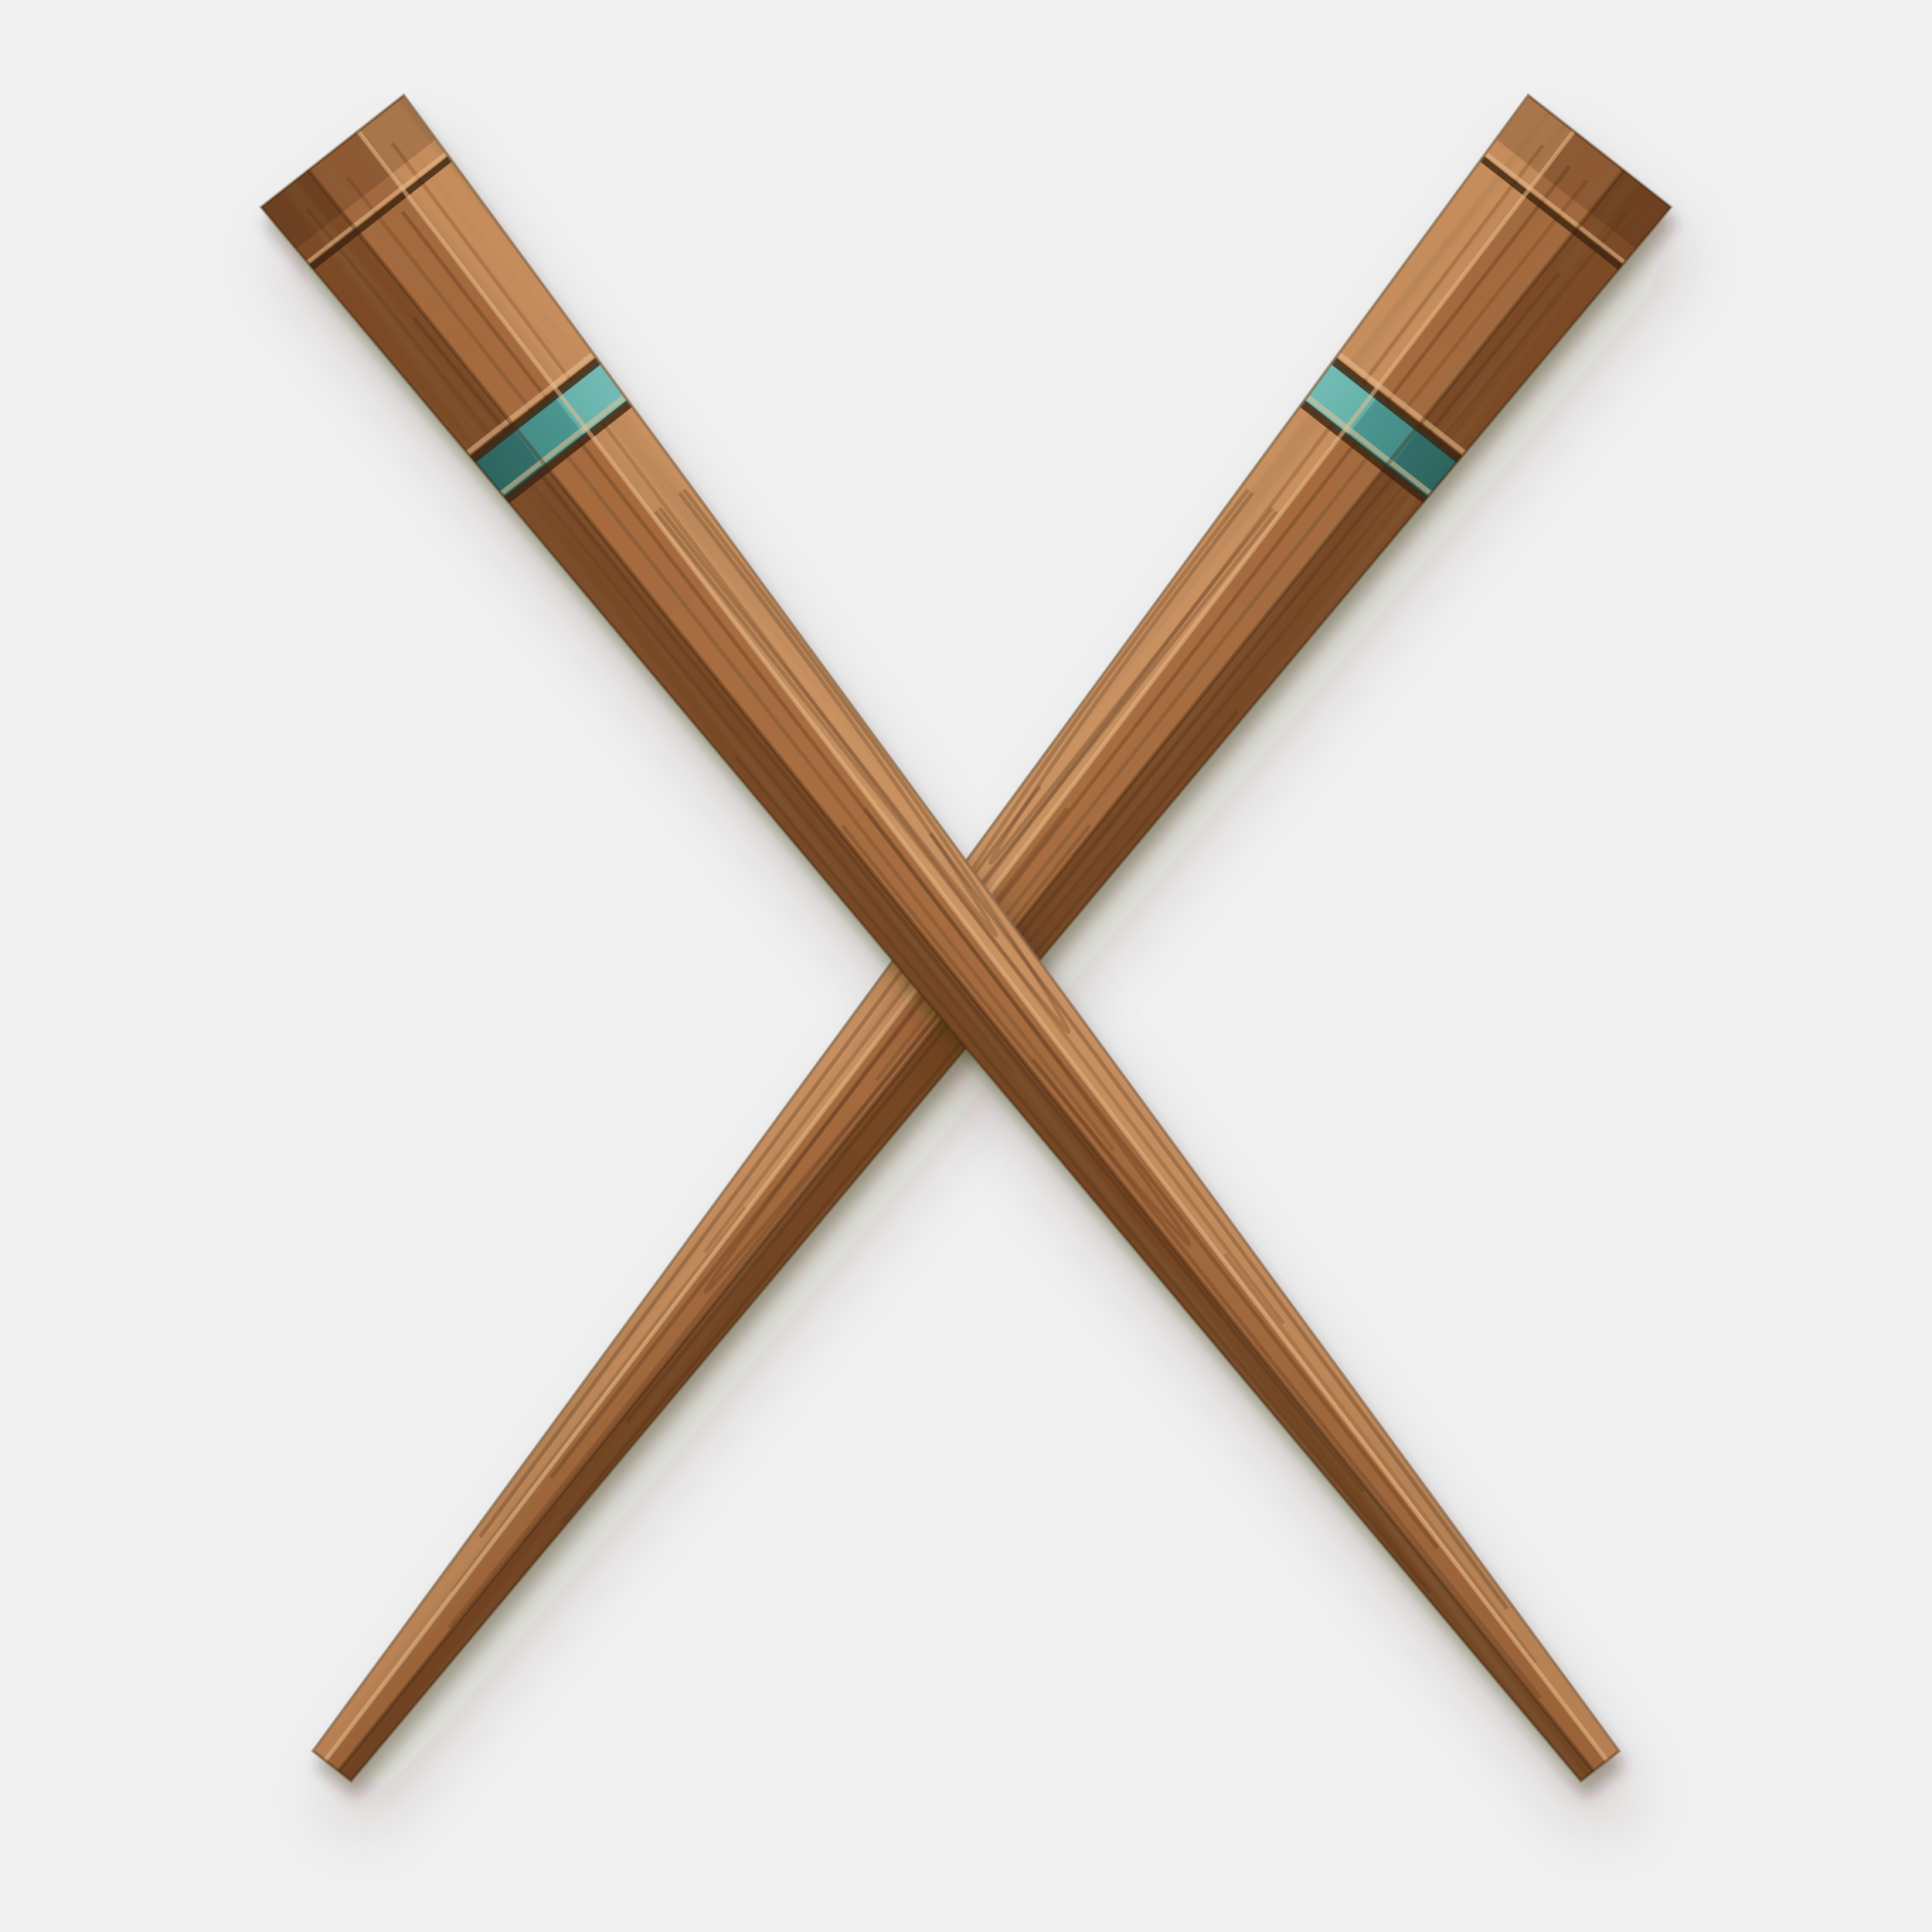
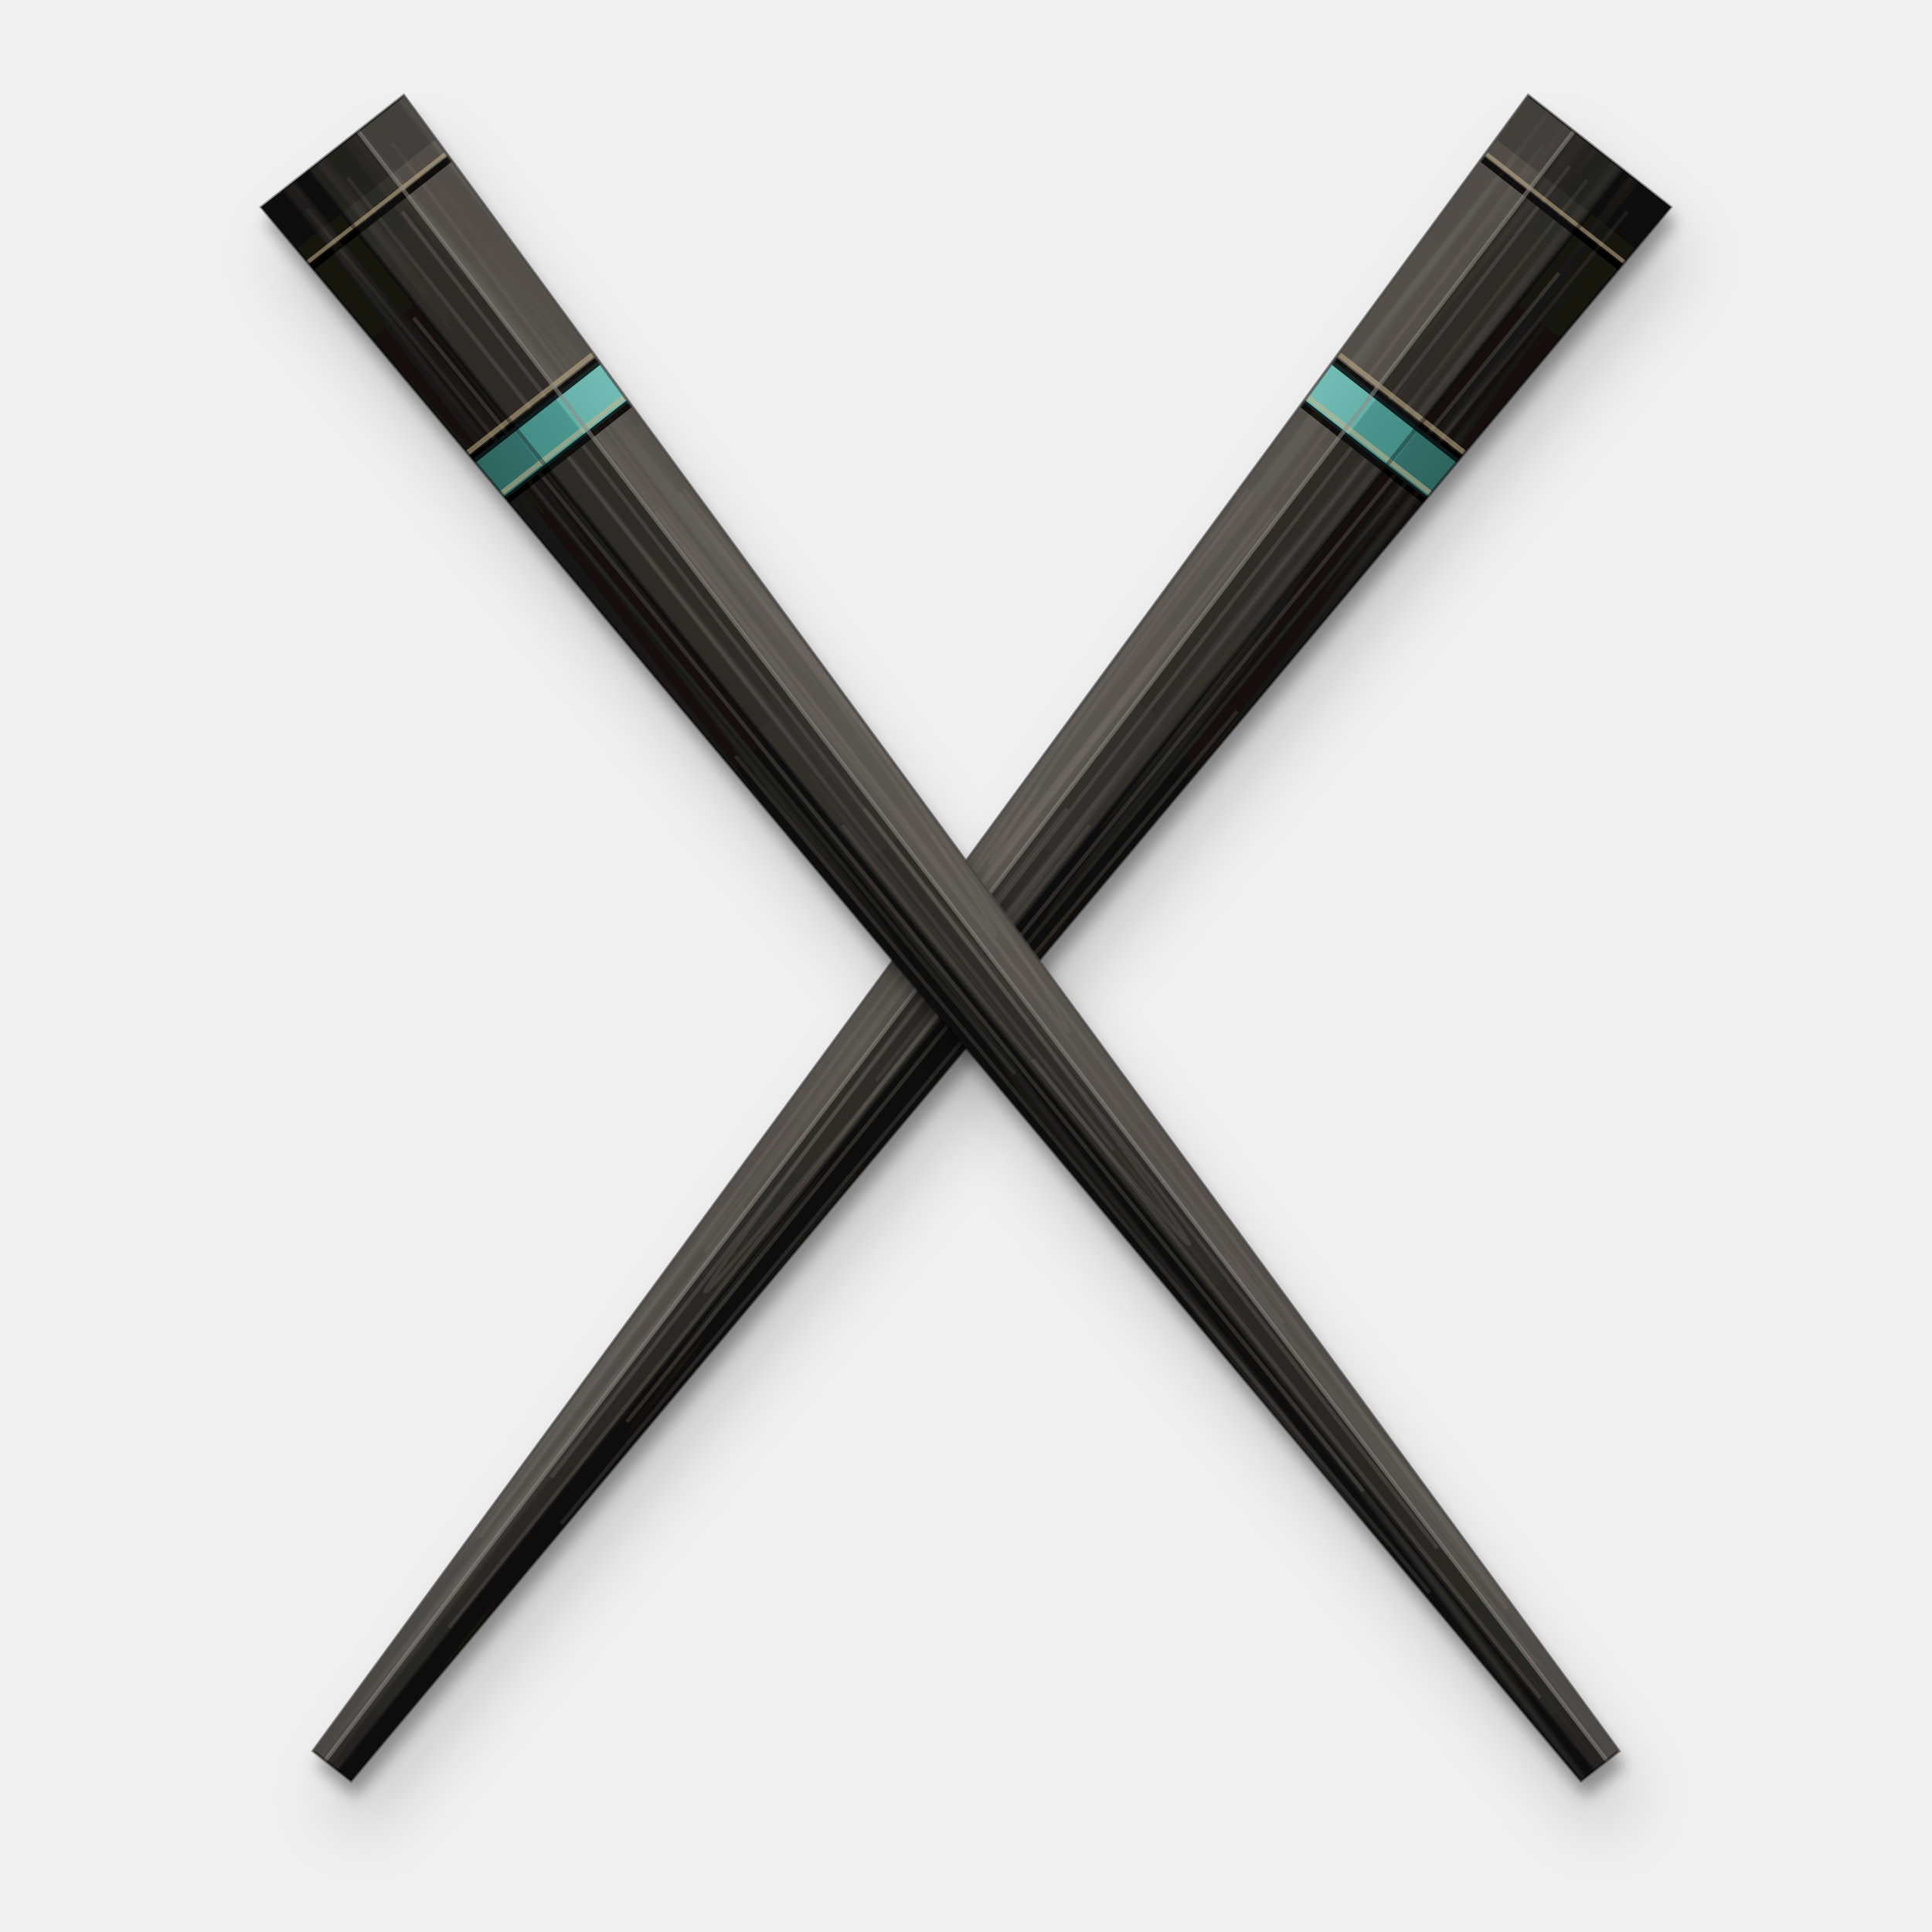
<svg xmlns="http://www.w3.org/2000/svg" viewBox="0 0 64 64">
+   <style>
+   .on-dark { display: none; }
+   @media (prefers-color-scheme: dark) { .on-light { display: none; } .on-dark { display: inline; } }
+ </style>
  <defs>
    <linearGradient id="topFacet" x1="0" y1="0" x2="68.0" y2="0" gradientUnits="userSpaceOnUse">
-       <stop offset="0" stop-color="#b98153" />
-       <stop offset="0.55" stop-color="#cb9363" />
-       <stop offset="1" stop-color="#c58b5a" />
+       <stop offset="0" stop-color="#4a4642" />
+       <stop offset="0.55" stop-color="#5a5550" />
+       <stop offset="1" stop-color="#524d48" />
    </linearGradient>
    <linearGradient id="midFacet" x1="0" y1="0" x2="68.0" y2="0" gradientUnits="userSpaceOnUse">
-       <stop offset="0" stop-color="#9a6238" />
-       <stop offset="0.6" stop-color="#a86d40" />
-       <stop offset="1" stop-color="#a3683c" />
+       <stop offset="0" stop-color="#272421" />
+       <stop offset="0.6" stop-color="#302d29" />
+       <stop offset="1" stop-color="#2c2925" />
    </linearGradient>
    <linearGradient id="botFacet" x1="0" y1="0" x2="68.0" y2="0" gradientUnits="userSpaceOnUse">
-       <stop offset="0" stop-color="#6e4222" />
-       <stop offset="1" stop-color="#7c4b27" />
+       <stop offset="0" stop-color="#0d0c0b" />
+       <stop offset="1" stop-color="#141210" />
    </linearGradient>
    <linearGradient id="inlay" x1="0" y1="-2.8" x2="0" y2="2.8" gradientUnits="userSpaceOnUse">
      <stop offset="0" stop-color="#74bdb6" />
      <stop offset="0.36" stop-color="#66b1aa" />
      <stop offset="0.37" stop-color="#4c9690" />
      <stop offset="0.67" stop-color="#458d87" />
      <stop offset="0.68" stop-color="#336d68" />
      <stop offset="1" stop-color="#2d635e" />
    </linearGradient>
    <clipPath id="clip">
      <path d="M68.00 -3.000L68.00 3.000L0 0.800L0 -0.800Z" />
    </clipPath>
    <filter id="fibre0" x="0" y="0" width="100%" height="100%">
      <feTurbulence type="fractalNoise" baseFrequency="0.05 2.2" numOctaves="2" seed="3" result="n" />
-       <feColorMatrix in="n" type="matrix" values="0 0 0 0 0.28  0 0 0 0 0.16  0 0 0 0 0.07  0 0 0 1.6 -0.72" />
+       <feColorMatrix in="n" type="matrix" values="0 0 0 0 0.42  0 0 0 0 0.40  0 0 0 0 0.37  0 0 0 1.2 -0.62" />
    </filter>
    <filter id="fibre1" x="0" y="0" width="100%" height="100%">
      <feTurbulence type="fractalNoise" baseFrequency="0.05 2.2" numOctaves="2" seed="4" result="n" />
-       <feColorMatrix in="n" type="matrix" values="0 0 0 0 0.28  0 0 0 0 0.16  0 0 0 0 0.07  0 0 0 1.6 -0.72" />
+       <feColorMatrix in="n" type="matrix" values="0 0 0 0 0.42  0 0 0 0 0.40  0 0 0 0 0.37  0 0 0 1.2 -0.62" />
    </filter>
    <filter id="shadow" x="-20%" y="-20%" width="140%" height="140%">
      <feGaussianBlur in="SourceAlpha" stdDeviation="1.05" result="soft" />
      <feOffset in="soft" dx="0.5" dy="1.6" result="o1" />
      <feComponentTransfer in="o1" result="s1">
        <feFuncA type="linear" slope="0.18" />
      </feComponentTransfer>
      <feGaussianBlur in="SourceAlpha" stdDeviation="0.25" result="tight" />
      <feOffset in="tight" dx="0.15" dy="0.5" result="o2" />
      <feComponentTransfer in="o2" result="s2">
        <feFuncA type="linear" slope="0.35" />
      </feComponentTransfer>
-       <feFlood flood-color="#3a2614" />
+       <feFlood flood-color="#000000" />
      <feComposite in2="s1" operator="in" result="c1" />
-       <feFlood flood-color="#2a1a0c" />
+       <feFlood flood-color="#000000" />
      <feComposite in2="s2" operator="in" result="c2" />
      <feMerge>
        <feMergeNode in="c1" />
        <feMergeNode in="c2" />
        <feMergeNode in="SourceGraphic" />
      </feMerge>
    </filter>
  </defs>
-   <g filter="url(#shadow)">
-     <g transform="translate(11 58.5) rotate(-51.87)">
-       <path d="M68.00 -3.000L68.00 3.000L0 0.800L0 -0.800Z" fill="#a46a3c" />
-       <g clip-path="url(#clip)">
-         <path d="M0.00 -0.816L5.67 -1.003L11.33 -1.190L17.00 -1.377L22.67 -1.564L28.33 -1.751L34.00 -1.938L39.67 -2.125L45.33 -2.312L51.00 -2.499L56.67 -2.686L62.33 -2.873L68.00 -3.060L68.00 -1.080L62.33 -1.014L56.67 -0.948L51.00 -0.882L45.33 -0.816L39.67 -0.750L34.00 -0.684L28.33 -0.618L22.67 -0.552L17.00 -0.486L11.33 -0.420L5.67 -0.354L0.00 -0.288Z" fill="url(#topFacet)" />
-         <path d="M0.00 -0.288L5.67 -0.354L11.33 -0.420L17.00 -0.486L22.67 -0.552L28.33 -0.618L34.00 -0.684L39.67 -0.750L45.33 -0.816L51.00 -0.882L56.67 -0.948L62.33 -1.014L68.00 -1.080L68.00 1.020L62.33 0.958L56.67 0.895L51.00 0.833L45.33 0.771L39.67 0.708L34.00 0.646L28.33 0.584L22.67 0.521L17.00 0.459L11.33 0.397L5.67 0.334L0.00 0.272Z" fill="url(#midFacet)" />
-         <path d="M0.00 0.272L5.67 0.334L11.33 0.397L17.00 0.459L22.67 0.521L28.33 0.584L34.00 0.646L39.67 0.708L45.33 0.771L51.00 0.833L56.67 0.895L62.33 0.958L68.00 1.020L68.00 3.060L62.33 2.873L56.67 2.686L51.00 2.499L45.33 2.312L39.67 2.125L34.00 1.938L28.33 1.751L22.67 1.564L17.00 1.377L11.33 1.190L5.67 1.003L0.00 0.816Z" fill="url(#botFacet)" />
-         <rect x="0" y="-3.2" width="68.0" height="6.4" filter="url(#fibre1)" opacity="0.5" />
-         <g fill="none" stroke="#4e2d14" stroke-width="0.13">
-           <path d="M9.00 -0.829Q24.50 -1.250 40.00 -1.592" stroke-opacity="0.3" />
-           <path d="M21.00 -0.799Q44.00 -1.151 67.00 -1.603" stroke-opacity="0.22" />
-           <path d="M7.00 -0.441Q15.00 -0.593 23.00 -0.664" stroke-opacity="0.18" />
-           <path d="M12.00 -0.190Q39.50 -0.282 67.00 -0.475" stroke-opacity="0.3" />
-           <path d="M29.00 0.156Q48.00 0.172 67.00 0.267" stroke-opacity="0.2" />
-           <path d="M6.00 0.219Q19.00 0.361 32.00 0.404" stroke-opacity="0.26" />
-           <path d="M15.00 0.643Q39.50 0.999 64.00 1.435" stroke-opacity="0.3" />
-           <path d="M33.00 1.233Q50.00 1.646 67.00 1.959" stroke-opacity="0.18" />
-           <path d="M11.00 1.017Q28.50 1.475 46.00 2.014" stroke-opacity="0.24" />
-         </g>
-         <path d="M52.00 -2.234C39.65 -2.145 33.00 -1.382 33.00 -1.233C33.00 -1.084 39.65 -1.132 52.00 -1.043M52.00 -2.054C42.25 -1.992 37.00 -1.422 37.00 -1.318C37.00 -1.214 42.25 -1.285 52.00 -1.223M40.00 -0.419C27.00 -0.350 20.00 -0.086 20.00 0.029C20.00 0.144 27.00 0.433 40.00 0.503" fill="none" stroke="#4e2d14" stroke-width="0.13" stroke-opacity="0.26" />
-         <rect x="55.4" y="-3.2" width="1.7" height="6.4" fill="url(#inlay)" />
-         <path d="M55.35 -2.591L55.35 2.591" stroke="#3b220f" stroke-width="0.28" stroke-opacity="0.8" />
-         <path d="M55.63 -2.591L55.63 2.591" stroke="#e9c193" stroke-width="0.17" stroke-opacity="0.55" />
-         <path d="M57.10 -2.647L57.10 2.647" stroke="#3b220f" stroke-width="0.28" stroke-opacity="0.8" />
-         <path d="M57.38 -2.647L57.38 2.647" stroke="#e9c193" stroke-width="0.17" stroke-opacity="0.55" />
-         <path d="M65.40 -2.916L65.40 2.916" stroke="#3b220f" stroke-width="0.22" stroke-opacity="0.8" />
-         <path d="M65.62 -2.916L65.62 2.916" stroke="#e9c193" stroke-width="0.13" stroke-opacity="0.55" />
-         <path d="M67.10 -3.00L67.10 3.00" stroke="#2f1a0a" stroke-width="1.8" stroke-opacity="0.18" />
-         <path d="M0.00 -0.288Q34.00 -0.684 68.00 -1.080" fill="none" stroke="#e8bd8c" stroke-width="0.14" stroke-opacity="0.55" />
-         <path d="M0.00 0.272Q34.00 0.646 68.00 1.020" fill="none" stroke="#3e2410" stroke-width="0.14" stroke-opacity="0.35" />
-       </g>
-       <path d="M0.00 -0.800Q34.00 -1.900 68.00 -3.000" fill="none" stroke="#f1cfa4" stroke-width="0.1" stroke-opacity="0.45" />
-       <path d="M68.00 -3.000L68.00 3.000L0 0.800L0 -0.800Z" fill="none" stroke="#3a210d" stroke-width="0.1" stroke-opacity="0.4" stroke-linejoin="miter" />
+   <defs>
+     <linearGradient id="w-topFacet" x1="0" y1="0" x2="68.0" y2="0" gradientUnits="userSpaceOnUse">
+       <stop offset="0" stop-color="#ffffff" />
+       <stop offset="0.55" stop-color="#ffffff" />
+       <stop offset="1" stop-color="#fbfaf8" />
+     </linearGradient>
+     <linearGradient id="w-midFacet" x1="0" y1="0" x2="68.0" y2="0" gradientUnits="userSpaceOnUse">
+       <stop offset="0" stop-color="#e6e3de" />
+       <stop offset="0.6" stop-color="#eeebe7" />
+       <stop offset="1" stop-color="#eae7e2" />
+     </linearGradient>
+     <linearGradient id="w-botFacet" x1="0" y1="0" x2="68.0" y2="0" gradientUnits="userSpaceOnUse">
+       <stop offset="0" stop-color="#bdb8b0" />
+       <stop offset="1" stop-color="#c8c3bb" />
+     </linearGradient>
+     <linearGradient id="w-inlay" x1="0" y1="-2.8" x2="0" y2="2.8" gradientUnits="userSpaceOnUse">
+       <stop offset="0" stop-color="#74bdb6" />
+       <stop offset="0.36" stop-color="#66b1aa" />
+       <stop offset="0.37" stop-color="#4c9690" />
+       <stop offset="0.67" stop-color="#458d87" />
+       <stop offset="0.68" stop-color="#336d68" />
+       <stop offset="1" stop-color="#2d635e" />
+     </linearGradient>
+     <clipPath id="w-clip">
+       <path d="M68.00 -3.000L68.00 3.000L0 0.800L0 -0.800Z" />
+     </clipPath>
+     <filter id="w-fibre0" x="0" y="0" width="100%" height="100%">
+       <feTurbulence type="fractalNoise" baseFrequency="0.05 2.2" numOctaves="2" seed="3" result="n" />
+       <feColorMatrix in="n" type="matrix" values="0 0 0 0 0.62  0 0 0 0 0.59  0 0 0 0 0.55  0 0 0 1.2 -0.66" />
+     </filter>
+     <filter id="w-fibre1" x="0" y="0" width="100%" height="100%">
+       <feTurbulence type="fractalNoise" baseFrequency="0.05 2.2" numOctaves="2" seed="4" result="n" />
+       <feColorMatrix in="n" type="matrix" values="0 0 0 0 0.62  0 0 0 0 0.59  0 0 0 0 0.55  0 0 0 1.2 -0.66" />
+     </filter>
+     <filter id="w-shadow" x="-20%" y="-20%" width="140%" height="140%">
+       <feGaussianBlur in="SourceAlpha" stdDeviation="1.05" result="soft" />
+       <feOffset in="soft" dx="0.5" dy="1.6" result="o1" />
+       <feComponentTransfer in="o1" result="s1">
+         <feFuncA type="linear" slope="0.18" />
+       </feComponentTransfer>
+       <feGaussianBlur in="SourceAlpha" stdDeviation="0.25" result="tight" />
+       <feOffset in="tight" dx="0.15" dy="0.5" result="o2" />
+       <feComponentTransfer in="o2" result="s2">
+         <feFuncA type="linear" slope="0.35" />
+       </feComponentTransfer>
+       <feFlood flood-color="#000000" />
+       <feComposite in2="s1" operator="in" result="c1" />
+       <feFlood flood-color="#000000" />
+       <feComposite in2="s2" operator="in" result="c2" />
+       <feMerge>
+         <feMergeNode in="c1" />
+         <feMergeNode in="c2" />
+         <feMergeNode in="SourceGraphic" />
+       </feMerge>
+     </filter>
+   </defs>
+   <g class="on-light">
+     <g filter="url(#shadow)">
+       <g transform="translate(11 58.5) rotate(-51.87)">
+         <path d="M68.00 -3.000L68.00 3.000L0 0.800L0 -0.800Z" fill="#2a2724" />
+         <g clip-path="url(#clip)">
+           <path d="M0.00 -0.816L5.67 -1.003L11.33 -1.190L17.00 -1.377L22.67 -1.564L28.33 -1.751L34.00 -1.938L39.67 -2.125L45.33 -2.312L51.00 -2.499L56.67 -2.686L62.33 -2.873L68.00 -3.060L68.00 -1.080L62.33 -1.014L56.67 -0.948L51.00 -0.882L45.33 -0.816L39.67 -0.750L34.00 -0.684L28.33 -0.618L22.67 -0.552L17.00 -0.486L11.33 -0.420L5.67 -0.354L0.00 -0.288Z" fill="url(#topFacet)" />
+           <path d="M0.00 -0.288L5.67 -0.354L11.33 -0.420L17.00 -0.486L22.67 -0.552L28.33 -0.618L34.00 -0.684L39.67 -0.750L45.33 -0.816L51.00 -0.882L56.67 -0.948L62.33 -1.014L68.00 -1.080L68.00 1.020L62.33 0.958L56.67 0.895L51.00 0.833L45.33 0.771L39.67 0.708L34.00 0.646L28.33 0.584L22.67 0.521L17.00 0.459L11.33 0.397L5.67 0.334L0.00 0.272Z" fill="url(#midFacet)" />
+           <path d="M0.00 0.272L5.67 0.334L11.33 0.397L17.00 0.459L22.67 0.521L28.33 0.584L34.00 0.646L39.67 0.708L45.33 0.771L51.00 0.833L56.67 0.895L62.33 0.958L68.00 1.020L68.00 3.060L62.33 2.873L56.67 2.686L51.00 2.499L45.33 2.312L39.67 2.125L34.00 1.938L28.33 1.751L22.67 1.564L17.00 1.377L11.33 1.190L5.67 1.003L0.00 0.816Z" fill="url(#botFacet)" />
+           <rect x="0" y="-3.2" width="68.0" height="6.4" filter="url(#fibre1)" opacity="0.5" />
+           <g fill="none" stroke="#77706a" stroke-width="0.13">
+             <path d="M9.00 -0.829Q24.50 -1.250 40.00 -1.592" stroke-opacity="0.3" />
+             <path d="M21.00 -0.799Q44.00 -1.151 67.00 -1.603" stroke-opacity="0.22" />
+             <path d="M7.00 -0.441Q15.00 -0.593 23.00 -0.664" stroke-opacity="0.18" />
+             <path d="M12.00 -0.190Q39.50 -0.282 67.00 -0.475" stroke-opacity="0.3" />
+             <path d="M29.00 0.156Q48.00 0.172 67.00 0.267" stroke-opacity="0.2" />
+             <path d="M6.00 0.219Q19.00 0.361 32.00 0.404" stroke-opacity="0.26" />
+             <path d="M15.00 0.643Q39.50 0.999 64.00 1.435" stroke-opacity="0.3" />
+             <path d="M33.00 1.233Q50.00 1.646 67.00 1.959" stroke-opacity="0.18" />
+             <path d="M11.00 1.017Q28.50 1.475 46.00 2.014" stroke-opacity="0.24" />
+           </g>
+           <path d="M52.00 -2.234C39.65 -2.145 33.00 -1.382 33.00 -1.233C33.00 -1.084 39.65 -1.132 52.00 -1.043M52.00 -2.054C42.25 -1.992 37.00 -1.422 37.00 -1.318C37.00 -1.214 42.25 -1.285 52.00 -1.223M40.00 -0.419C27.00 -0.350 20.00 -0.086 20.00 0.029C20.00 0.144 27.00 0.433 40.00 0.503" fill="none" stroke="#77706a" stroke-width="0.13" stroke-opacity="0.26" />
+           <rect x="55.4" y="-3.2" width="1.7" height="6.4" fill="url(#inlay)" />
+           <path d="M55.35 -2.591L55.35 2.591" stroke="#000000" stroke-width="0.28" stroke-opacity="0.8" />
+           <path d="M55.63 -2.591L55.63 2.591" stroke="#c8b48c" stroke-width="0.17" stroke-opacity="0.55" />
+           <path d="M57.10 -2.647L57.10 2.647" stroke="#000000" stroke-width="0.28" stroke-opacity="0.8" />
+           <path d="M57.38 -2.647L57.38 2.647" stroke="#c8b48c" stroke-width="0.17" stroke-opacity="0.55" />
+           <path d="M65.40 -2.916L65.40 2.916" stroke="#000000" stroke-width="0.22" stroke-opacity="0.8" />
+           <path d="M65.62 -2.916L65.62 2.916" stroke="#c8b48c" stroke-width="0.13" stroke-opacity="0.55" />
+           <path d="M67.10 -3.00L67.10 3.00" stroke="#000000" stroke-width="1.8" stroke-opacity="0.18" />
+           <path d="M0.00 -0.288Q34.00 -0.684 68.00 -1.080" fill="none" stroke="#8f8983" stroke-width="0.14" stroke-opacity="0.55" />
+           <path d="M0.00 0.272Q34.00 0.646 68.00 1.020" fill="none" stroke="#000000" stroke-width="0.14" stroke-opacity="0.35" />
+         </g>
+         <path d="M0.00 -0.800Q34.00 -1.900 68.00 -3.000" fill="none" stroke="#aaa49e" stroke-width="0.1" stroke-opacity="0.45" />
+         <path d="M68.00 -3.000L68.00 3.000L0 0.800L0 -0.800Z" fill="none" stroke="#000000" stroke-width="0.1" stroke-opacity="0.4" stroke-linejoin="miter" />
+       </g>
+     </g>
+     <g filter="url(#shadow)">
+       <g transform="translate(53 58.5) rotate(-128.13) scale(1 -1)">
+         <path d="M68.00 -3.000L68.00 3.000L0 0.800L0 -0.800Z" fill="#2a2724" />
+         <g clip-path="url(#clip)">
+           <path d="M0.00 -0.816L5.67 -1.003L11.33 -1.190L17.00 -1.377L22.67 -1.564L28.33 -1.751L34.00 -1.938L39.67 -2.125L45.33 -2.312L51.00 -2.499L56.67 -2.686L62.33 -2.873L68.00 -3.060L68.00 -1.080L62.33 -1.014L56.67 -0.948L51.00 -0.882L45.33 -0.816L39.67 -0.750L34.00 -0.684L28.33 -0.618L22.67 -0.552L17.00 -0.486L11.33 -0.420L5.67 -0.354L0.00 -0.288Z" fill="url(#topFacet)" />
+           <path d="M0.00 -0.288L5.67 -0.354L11.33 -0.420L17.00 -0.486L22.67 -0.552L28.33 -0.618L34.00 -0.684L39.67 -0.750L45.33 -0.816L51.00 -0.882L56.67 -0.948L62.33 -1.014L68.00 -1.080L68.00 1.020L62.33 0.958L56.67 0.895L51.00 0.833L45.33 0.771L39.67 0.708L34.00 0.646L28.33 0.584L22.67 0.521L17.00 0.459L11.33 0.397L5.67 0.334L0.00 0.272Z" fill="url(#midFacet)" />
+           <path d="M0.00 0.272L5.67 0.334L11.33 0.397L17.00 0.459L22.67 0.521L28.33 0.584L34.00 0.646L39.67 0.708L45.33 0.771L51.00 0.833L56.67 0.895L62.33 0.958L68.00 1.020L68.00 3.060L62.33 2.873L56.67 2.686L51.00 2.499L45.33 2.312L39.67 2.125L34.00 1.938L28.33 1.751L22.67 1.564L17.00 1.377L11.33 1.190L5.67 1.003L0.00 0.816Z" fill="url(#botFacet)" />
+           <rect x="0" y="-3.2" width="68.0" height="6.4" filter="url(#fibre0)" opacity="0.5" />
+           <g fill="none" stroke="#77706a" stroke-width="0.13">
+             <path d="M6.00 -0.795Q22.00 -1.249 38.00 -1.624" stroke-opacity="0.3" />
+             <path d="M18.00 -0.802Q42.50 -1.212 67.00 -1.721" stroke-opacity="0.22" />
+             <path d="M4.00 -0.437Q12.50 -0.606 21.00 -0.695" stroke-opacity="0.18" />
+             <path d="M9.00 -0.218Q37.00 -0.349 65.00 -0.581" stroke-opacity="0.3" />
+             <path d="M26.00 0.082Q46.50 0.075 67.00 0.148" stroke-opacity="0.2" />
+             <path d="M3.00 0.161Q16.50 0.290 30.00 0.319" stroke-opacity="0.26" />
+             <path d="M12.00 0.547Q37.00 0.879 62.00 1.291" stroke-opacity="0.3" />
+             <path d="M30.00 1.098Q48.50 1.519 67.00 1.840" stroke-opacity="0.18" />
+             <path d="M8.00 0.889Q26.00 1.339 44.00 1.868" stroke-opacity="0.24" />
+           </g>
+           <path d="M52.00 -2.234C37.70 -2.145 30.00 -1.318 30.00 -1.169C30.00 -1.020 37.70 -1.132 52.00 -1.043M52.00 -2.054C40.30 -1.992 34.00 -1.358 34.00 -1.254C34.00 -1.150 40.30 -1.285 52.00 -1.223M40.00 -0.419C28.30 -0.350 22.00 -0.085 22.00 0.030C22.00 0.145 28.30 0.433 40.00 0.503" fill="none" stroke="#77706a" stroke-width="0.13" stroke-opacity="0.26" />
+           <rect x="55.4" y="-3.2" width="1.7" height="6.4" fill="url(#inlay)" />
+           <path d="M55.35 -2.591L55.35 2.591" stroke="#000000" stroke-width="0.28" stroke-opacity="0.8" />
+           <path d="M55.63 -2.591L55.63 2.591" stroke="#c8b48c" stroke-width="0.17" stroke-opacity="0.55" />
+           <path d="M57.10 -2.647L57.10 2.647" stroke="#000000" stroke-width="0.28" stroke-opacity="0.8" />
+           <path d="M57.38 -2.647L57.38 2.647" stroke="#c8b48c" stroke-width="0.17" stroke-opacity="0.55" />
+           <path d="M65.40 -2.916L65.40 2.916" stroke="#000000" stroke-width="0.22" stroke-opacity="0.8" />
+           <path d="M65.62 -2.916L65.62 2.916" stroke="#c8b48c" stroke-width="0.13" stroke-opacity="0.55" />
+           <path d="M67.10 -3.00L67.10 3.00" stroke="#000000" stroke-width="1.8" stroke-opacity="0.18" />
+           <path d="M0.00 -0.288Q34.00 -0.684 68.00 -1.080" fill="none" stroke="#8f8983" stroke-width="0.14" stroke-opacity="0.55" />
+           <path d="M0.00 0.272Q34.00 0.646 68.00 1.020" fill="none" stroke="#000000" stroke-width="0.14" stroke-opacity="0.35" />
+         </g>
+         <path d="M0.00 -0.800Q34.00 -1.900 68.00 -3.000" fill="none" stroke="#aaa49e" stroke-width="0.1" stroke-opacity="0.45" />
+         <path d="M68.00 -3.000L68.00 3.000L0 0.800L0 -0.800Z" fill="none" stroke="#000000" stroke-width="0.1" stroke-opacity="0.4" stroke-linejoin="miter" />
+       </g>
    </g>
  </g>
-   <g filter="url(#shadow)">
-     <g transform="translate(53 58.5) rotate(-128.13) scale(1 -1)">
-       <path d="M68.00 -3.000L68.00 3.000L0 0.800L0 -0.800Z" fill="#a46a3c" />
-       <g clip-path="url(#clip)">
-         <path d="M0.00 -0.816L5.67 -1.003L11.33 -1.190L17.00 -1.377L22.67 -1.564L28.33 -1.751L34.00 -1.938L39.67 -2.125L45.33 -2.312L51.00 -2.499L56.67 -2.686L62.33 -2.873L68.00 -3.060L68.00 -1.080L62.33 -1.014L56.67 -0.948L51.00 -0.882L45.33 -0.816L39.67 -0.750L34.00 -0.684L28.33 -0.618L22.67 -0.552L17.00 -0.486L11.33 -0.420L5.67 -0.354L0.00 -0.288Z" fill="url(#topFacet)" />
-         <path d="M0.00 -0.288L5.67 -0.354L11.33 -0.420L17.00 -0.486L22.67 -0.552L28.33 -0.618L34.00 -0.684L39.67 -0.750L45.33 -0.816L51.00 -0.882L56.67 -0.948L62.33 -1.014L68.00 -1.080L68.00 1.020L62.33 0.958L56.67 0.895L51.00 0.833L45.33 0.771L39.67 0.708L34.00 0.646L28.33 0.584L22.67 0.521L17.00 0.459L11.33 0.397L5.67 0.334L0.00 0.272Z" fill="url(#midFacet)" />
-         <path d="M0.00 0.272L5.67 0.334L11.33 0.397L17.00 0.459L22.67 0.521L28.33 0.584L34.00 0.646L39.67 0.708L45.33 0.771L51.00 0.833L56.67 0.895L62.33 0.958L68.00 1.020L68.00 3.060L62.33 2.873L56.67 2.686L51.00 2.499L45.33 2.312L39.67 2.125L34.00 1.938L28.33 1.751L22.67 1.564L17.00 1.377L11.33 1.190L5.67 1.003L0.00 0.816Z" fill="url(#botFacet)" />
-         <rect x="0" y="-3.2" width="68.0" height="6.4" filter="url(#fibre0)" opacity="0.5" />
-         <g fill="none" stroke="#4e2d14" stroke-width="0.13">
-           <path d="M6.00 -0.795Q22.00 -1.249 38.00 -1.624" stroke-opacity="0.3" />
-           <path d="M18.00 -0.802Q42.50 -1.212 67.00 -1.721" stroke-opacity="0.22" />
-           <path d="M4.00 -0.437Q12.50 -0.606 21.00 -0.695" stroke-opacity="0.18" />
-           <path d="M9.00 -0.218Q37.00 -0.349 65.00 -0.581" stroke-opacity="0.3" />
-           <path d="M26.00 0.082Q46.50 0.075 67.00 0.148" stroke-opacity="0.2" />
-           <path d="M3.00 0.161Q16.50 0.290 30.00 0.319" stroke-opacity="0.26" />
-           <path d="M12.00 0.547Q37.00 0.879 62.00 1.291" stroke-opacity="0.3" />
-           <path d="M30.00 1.098Q48.50 1.519 67.00 1.840" stroke-opacity="0.18" />
-           <path d="M8.00 0.889Q26.00 1.339 44.00 1.868" stroke-opacity="0.24" />
-         </g>
-         <path d="M52.00 -2.234C37.70 -2.145 30.00 -1.318 30.00 -1.169C30.00 -1.020 37.70 -1.132 52.00 -1.043M52.00 -2.054C40.30 -1.992 34.00 -1.358 34.00 -1.254C34.00 -1.150 40.30 -1.285 52.00 -1.223M40.00 -0.419C28.30 -0.350 22.00 -0.085 22.00 0.030C22.00 0.145 28.30 0.433 40.00 0.503" fill="none" stroke="#4e2d14" stroke-width="0.13" stroke-opacity="0.26" />
-         <rect x="55.4" y="-3.2" width="1.7" height="6.4" fill="url(#inlay)" />
-         <path d="M55.35 -2.591L55.35 2.591" stroke="#3b220f" stroke-width="0.28" stroke-opacity="0.8" />
-         <path d="M55.63 -2.591L55.63 2.591" stroke="#e9c193" stroke-width="0.17" stroke-opacity="0.55" />
-         <path d="M57.10 -2.647L57.10 2.647" stroke="#3b220f" stroke-width="0.28" stroke-opacity="0.8" />
-         <path d="M57.38 -2.647L57.38 2.647" stroke="#e9c193" stroke-width="0.17" stroke-opacity="0.55" />
-         <path d="M65.40 -2.916L65.40 2.916" stroke="#3b220f" stroke-width="0.22" stroke-opacity="0.8" />
-         <path d="M65.62 -2.916L65.62 2.916" stroke="#e9c193" stroke-width="0.13" stroke-opacity="0.55" />
-         <path d="M67.10 -3.00L67.10 3.00" stroke="#2f1a0a" stroke-width="1.8" stroke-opacity="0.18" />
-         <path d="M0.00 -0.288Q34.00 -0.684 68.00 -1.080" fill="none" stroke="#e8bd8c" stroke-width="0.14" stroke-opacity="0.55" />
-         <path d="M0.00 0.272Q34.00 0.646 68.00 1.020" fill="none" stroke="#3e2410" stroke-width="0.14" stroke-opacity="0.35" />
-       </g>
-       <path d="M0.00 -0.800Q34.00 -1.900 68.00 -3.000" fill="none" stroke="#f1cfa4" stroke-width="0.1" stroke-opacity="0.45" />
-       <path d="M68.00 -3.000L68.00 3.000L0 0.800L0 -0.800Z" fill="none" stroke="#3a210d" stroke-width="0.1" stroke-opacity="0.4" stroke-linejoin="miter" />
+   <g class="on-dark">
+     <g filter="url(#w-shadow)">
+       <g transform="translate(11 58.5) rotate(-51.87)">
+         <path d="M68.00 -3.000L68.00 3.000L0 0.800L0 -0.800Z" fill="#e8e5e0" />
+         <g clip-path="url(#w-clip)">
+           <path d="M0.00 -0.816L5.67 -1.003L11.33 -1.190L17.00 -1.377L22.67 -1.564L28.33 -1.751L34.00 -1.938L39.67 -2.125L45.33 -2.312L51.00 -2.499L56.67 -2.686L62.33 -2.873L68.00 -3.060L68.00 -1.080L62.33 -1.014L56.67 -0.948L51.00 -0.882L45.33 -0.816L39.67 -0.750L34.00 -0.684L28.33 -0.618L22.67 -0.552L17.00 -0.486L11.33 -0.420L5.67 -0.354L0.00 -0.288Z" fill="url(#w-topFacet)" />
+           <path d="M0.00 -0.288L5.67 -0.354L11.33 -0.420L17.00 -0.486L22.67 -0.552L28.33 -0.618L34.00 -0.684L39.67 -0.750L45.33 -0.816L51.00 -0.882L56.67 -0.948L62.33 -1.014L68.00 -1.080L68.00 1.020L62.33 0.958L56.67 0.895L51.00 0.833L45.33 0.771L39.67 0.708L34.00 0.646L28.33 0.584L22.67 0.521L17.00 0.459L11.33 0.397L5.67 0.334L0.00 0.272Z" fill="url(#w-midFacet)" />
+           <path d="M0.00 0.272L5.67 0.334L11.33 0.397L17.00 0.459L22.67 0.521L28.33 0.584L34.00 0.646L39.67 0.708L45.33 0.771L51.00 0.833L56.67 0.895L62.33 0.958L68.00 1.020L68.00 3.060L62.33 2.873L56.67 2.686L51.00 2.499L45.33 2.312L39.67 2.125L34.00 1.938L28.33 1.751L22.67 1.564L17.00 1.377L11.33 1.190L5.67 1.003L0.00 0.816Z" fill="url(#w-botFacet)" />
+           <rect x="0" y="-3.2" width="68.0" height="6.4" filter="url(#w-fibre1)" opacity="0.5" />
+           <g fill="none" stroke="#9c958b" stroke-width="0.13">
+             <path d="M9.00 -0.829Q24.50 -1.250 40.00 -1.592" stroke-opacity="0.3" />
+             <path d="M21.00 -0.799Q44.00 -1.151 67.00 -1.603" stroke-opacity="0.22" />
+             <path d="M7.00 -0.441Q15.00 -0.593 23.00 -0.664" stroke-opacity="0.18" />
+             <path d="M12.00 -0.190Q39.50 -0.282 67.00 -0.475" stroke-opacity="0.3" />
+             <path d="M29.00 0.156Q48.00 0.172 67.00 0.267" stroke-opacity="0.2" />
+             <path d="M6.00 0.219Q19.00 0.361 32.00 0.404" stroke-opacity="0.26" />
+             <path d="M15.00 0.643Q39.50 0.999 64.00 1.435" stroke-opacity="0.3" />
+             <path d="M33.00 1.233Q50.00 1.646 67.00 1.959" stroke-opacity="0.18" />
+             <path d="M11.00 1.017Q28.50 1.475 46.00 2.014" stroke-opacity="0.24" />
+           </g>
+           <path d="M52.00 -2.234C39.65 -2.145 33.00 -1.382 33.00 -1.233C33.00 -1.084 39.65 -1.132 52.00 -1.043M52.00 -2.054C42.25 -1.992 37.00 -1.422 37.00 -1.318C37.00 -1.214 42.25 -1.285 52.00 -1.223M40.00 -0.419C27.00 -0.350 20.00 -0.086 20.00 0.029C20.00 0.144 27.00 0.433 40.00 0.503" fill="none" stroke="#9c958b" stroke-width="0.13" stroke-opacity="0.26" />
+           <rect x="55.4" y="-3.2" width="1.7" height="6.4" fill="url(#w-inlay)" />
+           <path d="M55.35 -2.591L55.35 2.591" stroke="#6f6a63" stroke-width="0.28" stroke-opacity="0.8" />
+           <path d="M55.63 -2.591L55.63 2.591" stroke="#ffffff" stroke-width="0.17" stroke-opacity="0.55" />
+           <path d="M57.10 -2.647L57.10 2.647" stroke="#6f6a63" stroke-width="0.28" stroke-opacity="0.8" />
+           <path d="M57.38 -2.647L57.38 2.647" stroke="#ffffff" stroke-width="0.17" stroke-opacity="0.55" />
+           <path d="M65.40 -2.916L65.40 2.916" stroke="#6f6a63" stroke-width="0.22" stroke-opacity="0.8" />
+           <path d="M65.62 -2.916L65.62 2.916" stroke="#ffffff" stroke-width="0.13" stroke-opacity="0.55" />
+           <path d="M67.10 -3.00L67.10 3.00" stroke="#5c5750" stroke-width="1.8" stroke-opacity="0.18" />
+           <path d="M0.00 -0.288Q34.00 -0.684 68.00 -1.080" fill="none" stroke="#ffffff" stroke-width="0.14" stroke-opacity="0.55" />
+           <path d="M0.00 0.272Q34.00 0.646 68.00 1.020" fill="none" stroke="#8a847b" stroke-width="0.14" stroke-opacity="0.35" />
+         </g>
+         <path d="M0.00 -0.800Q34.00 -1.900 68.00 -3.000" fill="none" stroke="#ffffff" stroke-width="0.1" stroke-opacity="0.45" />
+         <path d="M68.00 -3.000L68.00 3.000L0 0.800L0 -0.800Z" fill="none" stroke="#ffffff" stroke-width="0.1" stroke-opacity="0.4" stroke-linejoin="miter" />
+       </g>
+     </g>
+     <g filter="url(#w-shadow)">
+       <g transform="translate(53 58.5) rotate(-128.13) scale(1 -1)">
+         <path d="M68.00 -3.000L68.00 3.000L0 0.800L0 -0.800Z" fill="#e8e5e0" />
+         <g clip-path="url(#w-clip)">
+           <path d="M0.00 -0.816L5.67 -1.003L11.33 -1.190L17.00 -1.377L22.67 -1.564L28.33 -1.751L34.00 -1.938L39.67 -2.125L45.33 -2.312L51.00 -2.499L56.67 -2.686L62.33 -2.873L68.00 -3.060L68.00 -1.080L62.33 -1.014L56.67 -0.948L51.00 -0.882L45.33 -0.816L39.67 -0.750L34.00 -0.684L28.33 -0.618L22.67 -0.552L17.00 -0.486L11.33 -0.420L5.67 -0.354L0.00 -0.288Z" fill="url(#w-topFacet)" />
+           <path d="M0.00 -0.288L5.67 -0.354L11.33 -0.420L17.00 -0.486L22.67 -0.552L28.33 -0.618L34.00 -0.684L39.67 -0.750L45.33 -0.816L51.00 -0.882L56.67 -0.948L62.33 -1.014L68.00 -1.080L68.00 1.020L62.33 0.958L56.67 0.895L51.00 0.833L45.33 0.771L39.67 0.708L34.00 0.646L28.33 0.584L22.67 0.521L17.00 0.459L11.33 0.397L5.67 0.334L0.00 0.272Z" fill="url(#w-midFacet)" />
+           <path d="M0.00 0.272L5.67 0.334L11.33 0.397L17.00 0.459L22.67 0.521L28.33 0.584L34.00 0.646L39.67 0.708L45.33 0.771L51.00 0.833L56.67 0.895L62.33 0.958L68.00 1.020L68.00 3.060L62.33 2.873L56.67 2.686L51.00 2.499L45.33 2.312L39.67 2.125L34.00 1.938L28.33 1.751L22.67 1.564L17.00 1.377L11.33 1.190L5.67 1.003L0.00 0.816Z" fill="url(#w-botFacet)" />
+           <rect x="0" y="-3.2" width="68.0" height="6.4" filter="url(#w-fibre0)" opacity="0.5" />
+           <g fill="none" stroke="#9c958b" stroke-width="0.13">
+             <path d="M6.00 -0.795Q22.00 -1.249 38.00 -1.624" stroke-opacity="0.3" />
+             <path d="M18.00 -0.802Q42.50 -1.212 67.00 -1.721" stroke-opacity="0.22" />
+             <path d="M4.00 -0.437Q12.50 -0.606 21.00 -0.695" stroke-opacity="0.18" />
+             <path d="M9.00 -0.218Q37.00 -0.349 65.00 -0.581" stroke-opacity="0.3" />
+             <path d="M26.00 0.082Q46.50 0.075 67.00 0.148" stroke-opacity="0.2" />
+             <path d="M3.00 0.161Q16.50 0.290 30.00 0.319" stroke-opacity="0.26" />
+             <path d="M12.00 0.547Q37.00 0.879 62.00 1.291" stroke-opacity="0.3" />
+             <path d="M30.00 1.098Q48.50 1.519 67.00 1.840" stroke-opacity="0.18" />
+             <path d="M8.00 0.889Q26.00 1.339 44.00 1.868" stroke-opacity="0.24" />
+           </g>
+           <path d="M52.00 -2.234C37.70 -2.145 30.00 -1.318 30.00 -1.169C30.00 -1.020 37.70 -1.132 52.00 -1.043M52.00 -2.054C40.30 -1.992 34.00 -1.358 34.00 -1.254C34.00 -1.150 40.30 -1.285 52.00 -1.223M40.00 -0.419C28.30 -0.350 22.00 -0.085 22.00 0.030C22.00 0.145 28.30 0.433 40.00 0.503" fill="none" stroke="#9c958b" stroke-width="0.13" stroke-opacity="0.26" />
+           <rect x="55.4" y="-3.2" width="1.7" height="6.4" fill="url(#w-inlay)" />
+           <path d="M55.35 -2.591L55.35 2.591" stroke="#6f6a63" stroke-width="0.28" stroke-opacity="0.8" />
+           <path d="M55.63 -2.591L55.63 2.591" stroke="#ffffff" stroke-width="0.17" stroke-opacity="0.55" />
+           <path d="M57.10 -2.647L57.10 2.647" stroke="#6f6a63" stroke-width="0.28" stroke-opacity="0.8" />
+           <path d="M57.38 -2.647L57.38 2.647" stroke="#ffffff" stroke-width="0.17" stroke-opacity="0.55" />
+           <path d="M65.40 -2.916L65.40 2.916" stroke="#6f6a63" stroke-width="0.22" stroke-opacity="0.8" />
+           <path d="M65.62 -2.916L65.62 2.916" stroke="#ffffff" stroke-width="0.13" stroke-opacity="0.55" />
+           <path d="M67.10 -3.00L67.10 3.00" stroke="#5c5750" stroke-width="1.8" stroke-opacity="0.18" />
+           <path d="M0.00 -0.288Q34.00 -0.684 68.00 -1.080" fill="none" stroke="#ffffff" stroke-width="0.14" stroke-opacity="0.55" />
+           <path d="M0.00 0.272Q34.00 0.646 68.00 1.020" fill="none" stroke="#8a847b" stroke-width="0.14" stroke-opacity="0.35" />
+         </g>
+         <path d="M0.00 -0.800Q34.00 -1.900 68.00 -3.000" fill="none" stroke="#ffffff" stroke-width="0.1" stroke-opacity="0.45" />
+         <path d="M68.00 -3.000L68.00 3.000L0 0.800L0 -0.800Z" fill="none" stroke="#ffffff" stroke-width="0.1" stroke-opacity="0.4" stroke-linejoin="miter" />
+       </g>
    </g>
  </g>
</svg>
